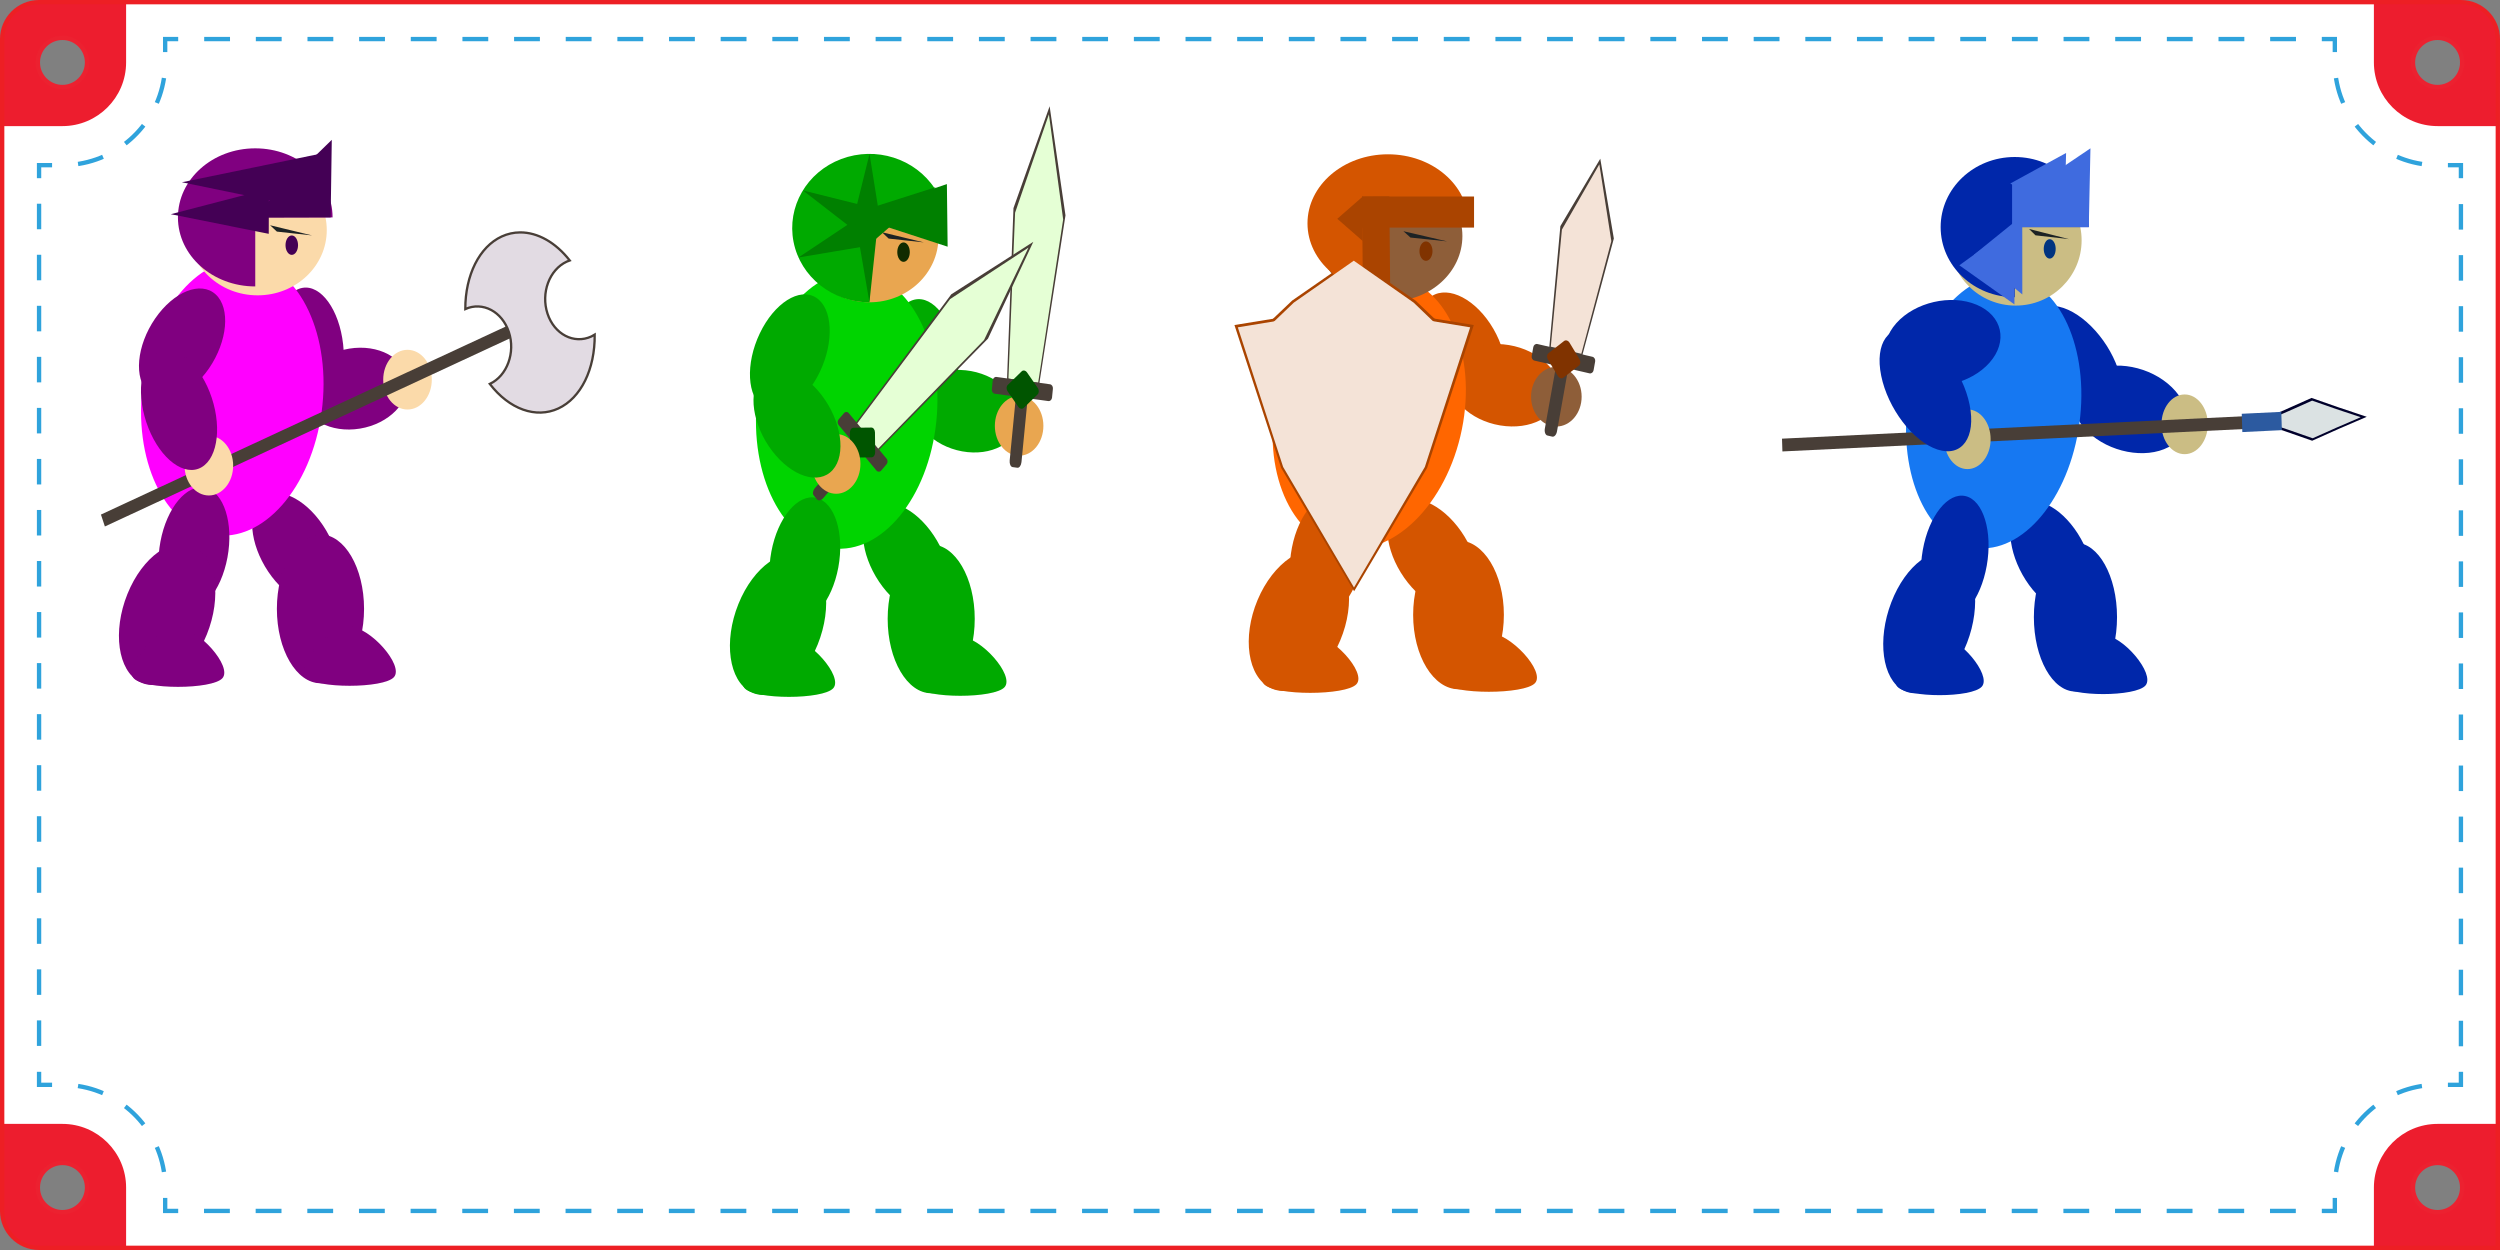
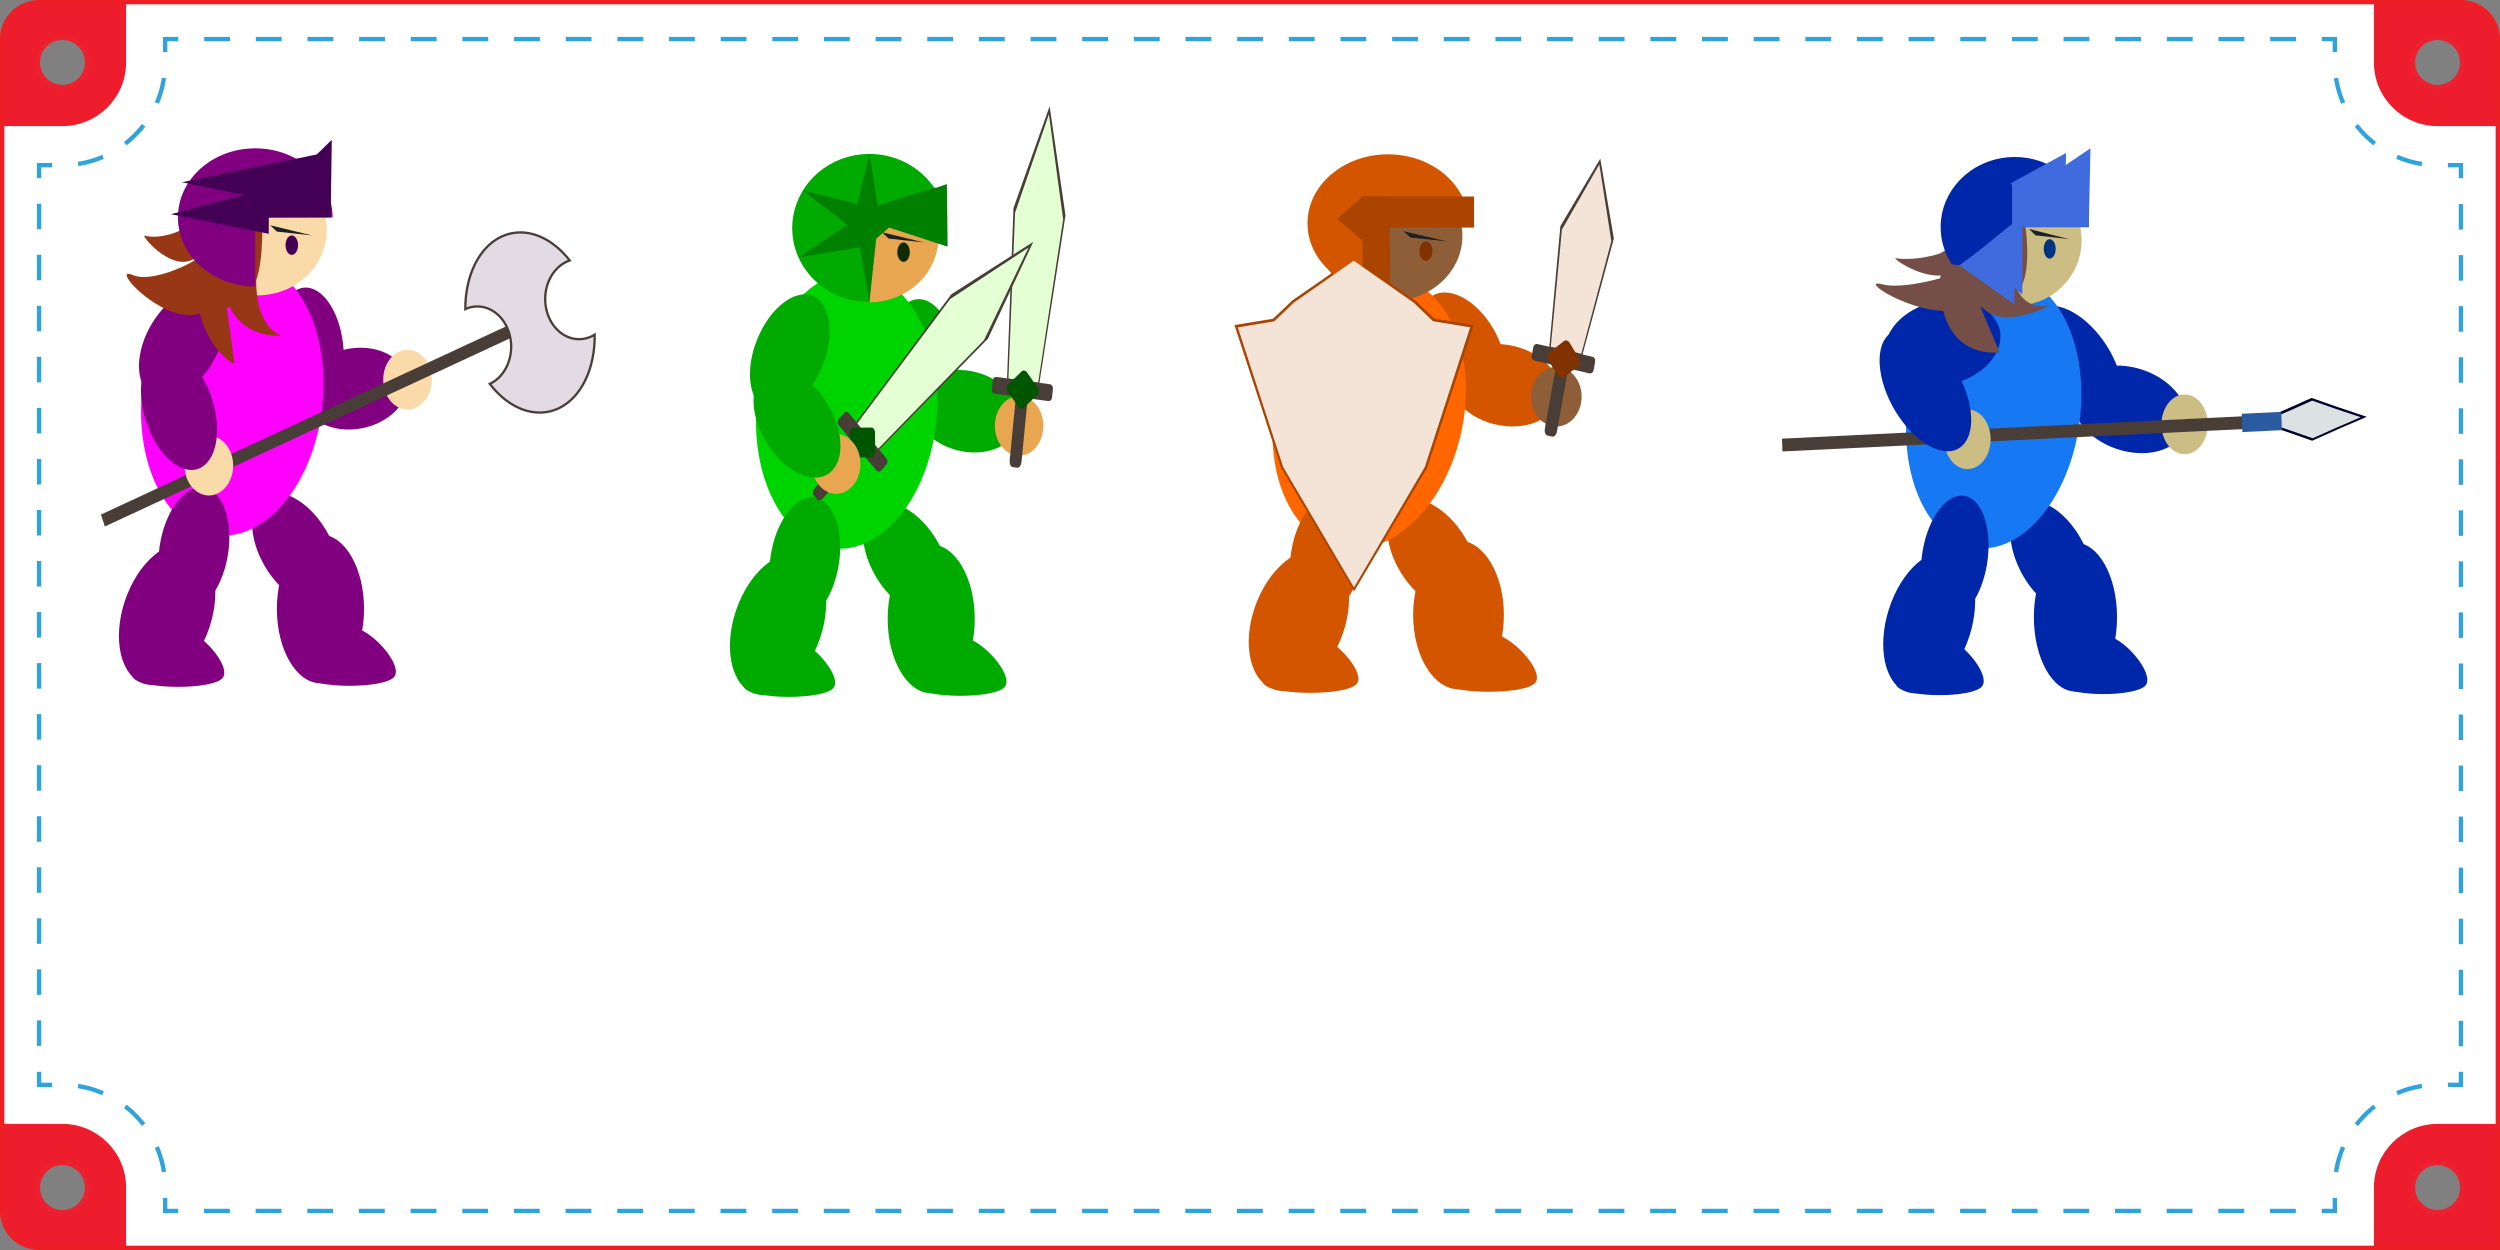
<svg xmlns="http://www.w3.org/2000/svg" width="8in" height="4in" viewBox="0 0 720 360" version="1.1" id="svg1033">
  <defs id="defs1027" />
  <g id="layer1">
    <g id="Layer_3" transform="scale(1.25)" style="clip-rule:evenodd;fill-rule:evenodd">
      <path d="M 546.946,288 H 576 v -29.055 h -4.5 -9.885 c -8.088,0 -14.668,6.58 -14.668,14.67 V 288 Z" style="fill:#ed1d2e;fill-rule:nonzero" id="path607" />
      <path d="M 0,258.945 V 288 h 29.055 v -4.501 -9.886 c 0,-8.088 -6.58,-14.668 -14.67,-14.668 H 5.5 Z" style="fill:#ed1d2e;fill-rule:nonzero" id="path609" />
      <path d="M 29.055,0 H 0 v 29.055 h 14.387 c 8.088,0 14.668,-6.58 14.668,-14.67 V 5.5 Z" style="fill:#ed1d2e;fill-rule:nonzero" id="path611" />
      <path d="M 576,29.054 V 0 h -29.055 v 14.386 c 0,8.088 6.58,14.668 14.67,14.668 z" style="fill:#ed1d2e;fill-rule:nonzero" id="path613" />
      <path d="m 566.999,1 c 4.411,0 8,3.589 8,8 L 574.997,29.055 575,258.945 V 287 H 546.946 29.054 9 c -4.411,0 -8,-3.589 -8,-8 V 258.945 29.055 9 C 1,4.589 4.589,1 9,1 h 557.999 m 0,-1 H 546.943 29.054 9 C 4.029,0 0,4.029 0,9 v 270 c 0,4.971 4.029,9 9,9 H 576 V 258.945 L 575.997,29.054 575.999,9 c 0,-4.971 -4.029,-9 -9,-9 z" style="fill:#ed1f24;fill-rule:nonzero" id="path615" />
      <g id="g649">
        <path d="m 563.997,249.945 h 3 v -3" style="fill:none;stroke:#2fa3dc;stroke-width:1px" id="path617" />
        <path d="M 566.997,241.062 V 43.995" style="fill:none;stroke:#2fa3dc;stroke-width:1px;stroke-dasharray:5.88, 5.88" id="path619" />
        <path d="m 566.997,41.054 v -3 h -3" style="fill:none;stroke:#2fa3dc;stroke-width:1px" id="path621" />
        <path d="M 558.019,37.781 C 546.864,36.073 538.248,26.551 537.954,14.996" style="fill:none;stroke:#2fa3dc;stroke-width:1px;stroke-dasharray:5.99, 5.99" id="path623" />
        <path d="M 537.945,12 V 9 h -3" style="fill:none;stroke:#2fa3dc;stroke-width:1px" id="path625" />
        <path d="M 528.994,9 H 44.03" style="fill:none;stroke:#2fa3dc;stroke-width:1px;stroke-dasharray:5.95, 5.95" id="path627" />
        <path d="m 41.055,9 h -3 v 3" style="fill:none;stroke:#2fa3dc;stroke-width:1px" id="path629" />
        <path d="M 37.782,17.979 C 36.075,29.135 26.552,37.753 14.996,38.046" style="fill:none;stroke:#2fa3dc;stroke-width:1px;stroke-dasharray:5.99, 5.99" id="path631" />
        <path d="M 12,38.055 H 9 v 3" style="fill:none;stroke:#2fa3dc;stroke-width:1px" id="path633" />
        <path d="M 9,46.938 V 244.004" style="fill:none;stroke:#2fa3dc;stroke-width:1px;stroke-dasharray:5.88, 5.88" id="path635" />
        <path d="m 9,246.945 v 3 h 3" style="fill:none;stroke:#2fa3dc;stroke-width:1px" id="path637" />
        <path d="m 17.979,250.218 c 11.156,1.707 19.774,11.23 20.067,22.786" style="fill:none;stroke:#2fa3dc;stroke-width:1px;stroke-dasharray:5.99, 5.99" id="path639" />
        <path d="m 38.055,276 v 3 h 3" style="fill:none;stroke:#2fa3dc;stroke-width:1px" id="path641" />
        <path d="M 47.005,279 H 531.971" style="fill:none;stroke:#2fa3dc;stroke-width:1px;stroke-dasharray:5.95, 5.95" id="path643" />
        <path d="m 534.946,279 h 3 v -3" style="fill:none;stroke:#2fa3dc;stroke-width:1px" id="path645" />
        <path d="m 538.219,270.021 c 1.706,-11.156 11.228,-19.773 22.782,-20.068" style="fill:none;stroke:#2fa3dc;stroke-width:1px;stroke-dasharray:5.99, 5.99" id="path647" />
      </g>
    </g>
    <g id="Layer_4" transform="scale(1.25)" style="clip-rule:evenodd;fill-rule:evenodd">
      <g id="g658">
        <path d="m 0,279 v 9 h 9 c -4.971,0 -9,-4.029 -9,-9 z" style="fill:#808080;fill-rule:nonzero" id="path652" />
        <path d="M 9,0 H 0 V 9 C 0,4.029 4.029,0 9,0 Z" style="fill:#808080;fill-rule:nonzero" id="path654" />
        <path d="m 566.999,0 c 4.971,0 9,4.029 9,9 L 575.997,29.055 576,258.945 V 0 Z" style="fill:#808080;fill-rule:nonzero" id="path656" />
      </g>
      <path d="m 14.387,279.283 c -3.126,0 -5.67,-2.541 -5.67,-5.668 0,-3.127 2.543,-5.67 5.67,-5.67 3.125,0 5.668,2.543 5.668,5.67 0,3.127 -2.543,5.668 -5.668,5.668 z" style="fill:#808080;fill-rule:nonzero;stroke:#ec2130;stroke-width:1px;stroke-miterlimit:10" id="path660" />
      <path d="m 14.387,20.056 c -3.126,0 -5.67,-2.543 -5.67,-5.669 0,-3.126 2.544,-5.669 5.67,-5.669 3.125,0 5.668,2.543 5.668,5.669 0,3.126 -2.543,5.669 -5.668,5.669 z" style="fill:#808080;fill-rule:nonzero;stroke:#ec2130;stroke-width:1px;stroke-miterlimit:10" id="path662" />
      <path d="m 561.616,279.283 c -3.127,0 -5.67,-2.541 -5.67,-5.668 0,-3.127 2.543,-5.67 5.67,-5.67 3.126,0 5.667,2.543 5.667,5.67 0,3.127 -2.541,5.668 -5.667,5.668 z" style="fill:#808080;fill-rule:nonzero;stroke:#ec2130;stroke-width:1px;stroke-miterlimit:10" id="path664" />
      <path d="m 561.616,20.056 c -3.127,0 -5.67,-2.543 -5.67,-5.669 0,-3.126 2.543,-5.669 5.67,-5.669 3.126,0 5.667,2.543 5.667,5.669 0,3.126 -2.541,5.669 -5.667,5.669 z" style="fill:#808080;fill-rule:nonzero;stroke:#ec2130;stroke-width:1px;stroke-miterlimit:10" id="path666" />
    </g>
    <text xml:space="preserve" style="font-style:normal;font-weight:normal;font-size:10.583px;line-height:1.25;font-family:sans-serif;fill:#000000;fill-opacity:1;stroke:none;stroke-width:0.265" x="24.112" y="29.995" id="text529">
      <tspan id="tspan527" x="24.112" y="29.995" style="stroke-width:0.265" />
    </text>
    <path style="fill:#003380;fill-rule:evenodd;stroke:none;stroke-width:0.127;stroke-opacity:1" id="path1419" />
    <rect style="fill:#d45500;fill-opacity:1;stroke-width:1.338" id="rect575-9-0-5-5" width="21.622" height="34.836" x="-309.021" y="342.713" transform="matrix(-0.7434698,0.6687696,0.5537371,0.8326915,0,0)" rx="64.709" />
    <rect style="fill:#00aa00;fill-opacity:1;stroke-width:1.305" id="rect575-9-4-9-1" width="19.802" height="36.231" x="-259.249" y="142.925" transform="matrix(-0.97519,0.2213695,0.1416646,0.9899147,0,0)" rx="59.26" />
    <path style="fill:#483e37;fill-opacity:1;fill-rule:evenodd;stroke-width:0.127" id="path577-9" d="m 59.464,11.442 3.342,2.428 -1.276,3.929 -4.131,0 -1.276,-3.929 z" transform="matrix(-2.241536,-0.311406,-1.203291,12.51359,449.3511,-94.06663)" />
    <rect style="fill:#800080;fill-opacity:1;stroke-width:1.306" id="rect575-9-4-9-4" width="19.777" height="36.289" x="-87.41" y="97.397" transform="matrix(-0.9838272,0.1791204,0.1110015,0.9938202,0,0)" rx="59.187" />
    <rect style="fill:#0027aa;fill-opacity:1;stroke-width:1.282" id="rect575" width="20.1" height="34.403" x="-426.696" y="501.533" transform="matrix(-0.7476026,0.6641463,0.5386236,0.8425465,0,0)" rx="60.152" />
    <rect style="fill:#0027aa;fill-opacity:1;stroke-width:1.478" id="rect575-9-54-5" width="34.601" height="26.559" x="-48.589" y="607.402" transform="matrix(0.2636349,0.9646225,0.975992,0.2178062,0,0)" rx="103.551" />
    <rect style="fill:#0027aa;fill-opacity:1;stroke-width:1.425" id="rect575-9-54-5-2" width="31.173" height="27.403" x="394.5" y="347.416" transform="matrix(0.7164306,0.6976584,0.8849069,-0.4657679,0,0)" rx="93.291" />
    <ellipse style="fill:#cbbd84;fill-opacity:1;fill-rule:evenodd;stroke:none;stroke-width:0.419;stroke-opacity:1" id="path547-1" cx="-629.176" cy="122.202" rx="6.675" ry="8.598" transform="scale(-1,1)" />
    <ellipse style="fill:#1678f2;fill-opacity:1;stroke-width:0.901" id="path573" cx="-586.528" cy="-5.149" rx="24.948" ry="39.475" transform="matrix(-0.9775022,-0.2109254,-0.165376,0.9862306,0,0)" />
    <ellipse style="fill:#0027aa;fill-opacity:1;stroke-width:1.059" id="path1400" cx="-597.73" cy="177.735" rx="11.974" ry="21.424" transform="scale(-1,1)" />
    <path style="fill:#0027aa;fill-opacity:1;stroke-width:0.265" id="path1404" d="m 15.142,47.356 c 1.96,0 5.24,5.681 4.26,7.378 -0.98,1.697 -7.54,1.697 -8.52,0 -0.98,-1.697 2.3,-7.378 4.26,-7.378 z" transform="matrix(-2.862921,0,0,1.964586,649.0763,89.8661)" />
    <rect style="fill:#0027aa;fill-opacity:1;stroke-width:1.275" id="rect575-9" width="18.969" height="36.081" x="-593.146" y="3.187" transform="matrix(-0.9709112,-0.23944,-0.174736,0.9846153,0,0)" rx="56.767" />
    <ellipse style="fill:#0027aa;fill-opacity:1;stroke-width:1.063" id="path1400-5" cx="-587.418" cy="-104.671" rx="12.365" ry="20.906" transform="matrix(-0.8818605,-0.4715104,-0.3590967,0.9333004,0,0)" />
    <path style="fill:#0027aa;fill-opacity:1;stroke-width:0.265" id="path1404-5" d="m 15.142,47.356 c 1.96,0 5.24,5.681 4.26,7.378 -0.98,1.697 -7.54,1.697 -8.52,0 -0.98,-1.697 2.3,-7.378 4.26,-7.378 z" transform="matrix(-2.862921,0,0,1.964586,601.9545,90.17485)" />
    <rect style="fill:#d45500;fill-opacity:1;stroke-width:1.332" id="rect575-95" width="21.144" height="35.343" x="-258.268" y="367.698" transform="matrix(-0.7755176,0.6313259,0.5721547,0.8201457,0,0)" rx="63.279" />
    <rect style="fill:#d45500;fill-opacity:1;stroke-width:1.332" id="rect575-9-0-7-4" width="23.28" height="32.062" x="-49.916" y="-459.565" transform="matrix(0.1092455,-0.9940148,-0.986398,-0.1643744,0,0)" rx="69.669" />
    <ellipse style="fill:#ff6600;stroke-width:0.945" id="path573-9" cx="-411.21" cy="14.942" rx="27.146" ry="39.852" transform="matrix(-0.9673669,-0.2533797,-0.2315284,0.9728282,0,0)" />
    <ellipse style="fill:#d45500;fill-opacity:1;stroke-width:1.106" id="path1400-51" cx="-420.05" cy="177.074" rx="13.066" ry="21.424" transform="scale(-1,1)" />
    <path style="fill:#d45500;fill-opacity:1;stroke-width:0.265" id="path1404-0" d="m 15.142,47.356 c 1.96,0 5.24,5.681 4.26,7.378 -0.98,1.697 -7.54,1.697 -8.52,0 -0.98,-1.697 2.3,-7.378 4.26,-7.378 z" transform="matrix(-3.124211,0,0,1.964586,476.0819,89.2046)" />
    <rect style="fill:#d45500;fill-opacity:1;stroke-width:1.331" id="rect575-9-0" width="20.605" height="36.186" x="-416.067" y="53.766" transform="matrix(-0.9754029,-0.2204298,-0.1901304,0.9817588,0,0)" rx="61.663" />
    <ellipse style="fill:#d45500;fill-opacity:1;stroke-width:1.107" id="path1400-5-9" cx="-414.763" cy="-4.194" rx="13.251" ry="21.161" transform="matrix(-0.8980046,-0.4399861,-0.3871352,0.922023,0,0)" />
    <path style="fill:#d45500;fill-opacity:1;stroke-width:0.265" id="path1404-5-1" d="m 15.142,47.356 c 1.96,0 5.24,5.681 4.26,7.378 -0.98,1.697 -7.54,1.697 -8.52,0 -0.98,-1.697 2.3,-7.378 4.26,-7.378 z" transform="matrix(-3.124211,0,0,1.964586,424.6595,89.51335)" />
    <rect style="fill:#00aa00;fill-opacity:1;stroke-width:1.308" id="rect575-5" width="20.634" height="34.881" x="-138.587" y="275.966" transform="matrix(-0.7625358,0.646946,0.5562637,0.8310058,0,0)" rx="61.751" />
    <path style="fill:#e5ffd5;fill-opacity:1;fill-rule:evenodd;stroke-width:0.127" id="path577-4-6" d="m 59.464,11.442 3.342,2.428 -1.276,3.929 -4.131,0 -1.276,-3.929 z" transform="matrix(-2.071641,-0.2878032,-1.160194,12.06539,438.5479,-88.00762)" />
    <rect style="fill:#00aa00;fill-opacity:1;stroke-width:1.305" id="rect575-9-4-9-0-3" width="23.263" height="30.813" x="55.171" y="275.077" transform="matrix(-0.1107151,0.9938522,0.9838236,0.17914,0,0)" rx="69.619" />
    <ellipse style="fill:#00d400;stroke-width:0.925" id="path573-2" cx="-254.797" cy="87.338" rx="26.003" ry="39.909" transform="matrix(-0.9924065,-0.1230013,-0.103178,0.9946629,0,0)" />
    <ellipse style="fill:#00aa00;fill-opacity:1;stroke-width:1.083" id="path1400-3" cx="-268.187" cy="178.23" rx="12.537" ry="21.424" transform="scale(-1,1)" />
    <path style="fill:#00aa00;fill-opacity:1;stroke-width:0.265" id="path1404-8" d="m 15.142,47.356 c 1.96,0 5.24,5.681 4.26,7.378 -0.98,1.697 -7.54,1.697 -8.52,0 -0.98,-1.697 2.3,-7.378 4.26,-7.378 z" transform="matrix(-2.997744,0,0,1.964586,321.9502,90.36026)" />
    <rect style="fill:#00aa00;fill-opacity:1;stroke-width:1.304" id="rect575-9-4" width="19.812" height="36.134" x="-267.53" y="85.767" transform="matrix(-0.9733676,-0.2292498,-0.1826961,0.9831694,0,0)" rx="59.291" />
    <ellipse style="fill:#00aa00;fill-opacity:1;stroke-width:1.086" id="path1400-5-4" cx="-276.124" cy="58.439" rx="12.82" ry="21.035" transform="matrix(-0.8906083,-0.4547712,-0.3736919,0.9275529,0,0)" />
    <path style="fill:#00aa00;fill-opacity:1;stroke-width:0.265" id="path1404-5-3" d="m 15.142,47.356 c 1.96,0 5.24,5.681 4.26,7.378 -0.98,1.697 -7.54,1.697 -8.52,0 -0.98,-1.697 2.3,-7.378 4.26,-7.378 z" transform="matrix(-2.997744,0,0,1.964586,272.6093,90.669)" />
    <rect style="fill:#800080;fill-opacity:1;stroke-width:1.308" id="rect575-4" width="20.649" height="34.894" x="7.018" y="159.208" transform="matrix(-0.7629423,0.6464666,0.5567533,0.8306779,0,0)" rx="61.797" />
    <rect style="fill:#800080;fill-opacity:1;stroke-width:1.304" id="rect575-9-4-9-0-4" width="23.237" height="30.825" x="115.436" y="70.823" transform="matrix(0.1339682,0.9909856,0.9867605,-0.1621841,0,0)" rx="69.541" />
    <ellipse style="fill:#ff00ff;stroke-width:0.926" id="path573-1" cx="-81.742" cy="102.387" rx="26.057" ry="39.879" transform="matrix(-0.9871352,-0.1598876,-0.1346814,0.990889,0,0)" />
    <ellipse style="fill:#800080;fill-opacity:1;stroke-width:1.084" id="path1400-6" cx="-92.295" cy="175.347" rx="12.553" ry="21.424" transform="scale(-1,1)" />
    <path style="fill:#800080;fill-opacity:1;stroke-width:0.265" id="path1404-50" d="m 15.142,47.356 c 1.96,0 5.24,5.681 4.26,7.378 -0.98,1.697 -7.54,1.697 -8.52,0 -0.98,-1.697 2.3,-7.378 4.26,-7.378 z" transform="matrix(-3.001566,0,0,1.964586,146.1277,87.47732)" />
    <path id="path778-0" style="fill:#e2dbe3;fill-opacity:1;fill-rule:evenodd;stroke:#483e37;stroke-width:0.669;stroke-opacity:1" d="m 149.786,66.933 a 26.24,18.221 78.043 0 1 14.293,8.073 9.764,11.567 10e-6 0 0 -0.855,0.342 9.764,11.567 10e-6 0 0 -5.543,14.981 9.764,11.567 10e-6 0 0 12.646,6.568 9.764,11.567 10e-6 0 0 0.945,-0.509 26.24,18.221 78.043 0 1 -10.471,21.252 26.24,18.221 78.043 0 1 -19.738,-7.066 9.764,11.567 10e-6 0 0 5.49,-14.954 9.764,11.567 10e-6 0 0 -12.55,-6.612 26.24,18.221 78.043 0 1 10.475,-20.891 26.24,18.221 78.043 0 1 5.307,-1.184 z" />
    <rect style="fill:#800080;fill-opacity:1;stroke-width:1.305" id="rect575-9-5" width="19.836" height="36.136" x="-93.874" y="123.359" transform="matrix(-0.9734327,-0.2289731,-0.1829213,0.9831276,0,0)" rx="59.362" />
    <ellipse style="fill:#800080;fill-opacity:1;stroke-width:1.086" id="path1400-5-0" cx="-111.247" cy="136.249" rx="12.833" ry="21.039" transform="matrix(-0.8908428,-0.4543116,-0.3741018,0.9273876,0,0)" />
    <path style="fill:#800080;fill-opacity:1;stroke-width:0.265" id="path1404-5-35" d="m 15.142,47.356 c 1.96,0 5.24,5.681 4.26,7.378 -0.98,1.697 -7.54,1.697 -8.52,0 -0.98,-1.697 2.3,-7.378 4.26,-7.378 z" transform="matrix(-3.001566,0,0,1.964586,96.72396,87.78606)" />
    <rect style="fill:#0027aa;fill-opacity:1;stroke-width:1.427" id="rect575-9-54" width="29.167" height="29.393" x="496.587" y="119.061" transform="matrix(0.9211778,0.3891418,0.6629273,-0.7486838,0,0)" rx="87.287" />
    <rect style="fill:#483e37;fill-rule:evenodd;stroke-width:0.9" id="rect1387" width="148.892" height="3.684" x="-657.953" y="151.106" transform="matrix(-0.9988224,0.04851576,0.03147152,0.9995046,0,0)" />
    <ellipse style="fill:#cbbd84;fill-opacity:1;fill-rule:evenodd;stroke:none;stroke-width:0.419;stroke-opacity:1" id="path547" cx="-566.628" cy="126.501" rx="6.675" ry="8.598" transform="scale(-1,1)" />
    <rect style="fill:#0027aa;fill-opacity:1;stroke-width:1.49" id="rect575-9-54-7" width="34.875" height="26.798" x="58.38" y="-612.81" transform="matrix(-0.1989848,-0.9800026,-0.9502675,-0.3114348,0,0)" rx="104.37" />
    <path style="fill:#00002b;fill-rule:evenodd;stroke:none;stroke-width:0.127;stroke-opacity:1" id="path1389" d="m 18.732,63.122 0.031,3.085 -3.085,-0.031 -3.085,0.031 0.031,-3.085 -0.031,-3.085 3.085,0.031 3.085,-0.031 z" transform="matrix(-2.577287,-0.881152,-2.548145,1.116953,867.0655,64.07601)" />
    <path style="fill:#dbe2e3;fill-rule:evenodd;stroke:none;stroke-width:0.127;stroke-opacity:1" id="path1389-4" d="m 18.732,63.122 0.031,3.085 -3.085,-0.031 -3.085,0.031 0.031,-3.085 -0.031,-3.085 3.085,0.031 3.085,-0.031 z" transform="matrix(-2.267741,-0.7747979,-2.242099,0.9821384,843.0505,70.95255)" />
    <rect style="fill:#2c5aa0;fill-rule:evenodd;stroke-width:1.476" id="rect1391" width="11.401" height="5.274" x="-653.048" y="150.371" transform="matrix(-0.9988224,0.04851576,0.03147152,0.9995046,0,0)" />
    <ellipse style="fill:#cbbd84;fill-opacity:1;fill-rule:evenodd;stroke:none;stroke-width:1.045;stroke-opacity:1" id="path547-2" cx="-580.515" cy="69.214" rx="18.992" ry="18.797" transform="scale(-1,1)" />
+     <path style="fill:#744e47;fill-opacity:1;stroke:none;stroke-width:0.487px;stroke-linecap:butt;stroke-linejoin:miter;stroke-opacity:1" d="m 562.226,64.872 c 0,0 1.432,6.698 -4.295,8.372 -5.727,1.674 -10.499,1.395 -11.931,1.116 -1.432,-0.279 7.636,6.419 14.794,4.744 7.159,-1.674 -10.977,4.744 -18.612,2.791 -7.636,-1.954 8.59,8.931 20.521,7.535 11.931,-1.395 16.703,-1.674 19.567,-7.256 2.863,-5.582 0.954,-17.582 0.954,-17.582 z" id="path1135-3" />
    <path style="fill:#0027aa;fill-opacity:1;fill-rule:evenodd;stroke:none;stroke-width:0.568;stroke-opacity:1" id="path1417" d="m -601.57,65.407 a 21.332,20.19 0 0 1 21.332,-20.19 21.332,20.19 0 0 1 21.332,20.19 21.332,20.19 0 0 1 -21.332,20.19 V 65.407 Z" transform="scale(-1,1)" />
+     <path style="fill:#744e47;fill-opacity:1;stroke:none;stroke-width:0.836px;stroke-linecap:butt;stroke-linejoin:miter;stroke-opacity:1" d="m 579.493,75.582 c 0.324,15.545 10.959,12.359 10.959,12.359 0,0 -16.62,9.039 -21.298,-2.251 -4.678,-11.29 6.74,15.763 6.74,15.763 0,0 -13.231,2.12 -16.42,-12.789 -3.188,-14.909 3.78,-12.348 3.78,-12.348 z" id="path1137-0" />
    <path style="fill:#3f6bdf;fill-opacity:1;fill-rule:evenodd;stroke:none;stroke-width:0.127;stroke-opacity:1" id="path1421" d="m 32.868,19.006 -0.066,-2.518 -0.066,-2.518 2.214,1.202 2.214,1.202 -2.148,1.316 z" transform="matrix(-3.626784,0,0,4.504562,720.7754,-20.20756)" />
    <path style="fill:#3f6bdf;fill-opacity:1;fill-rule:evenodd;stroke:none;stroke-width:0.127;stroke-opacity:1" id="path1421-4" d="m 12.964,17.637 -0.066,-2.518 -0.066,-2.518 2.214,1.202 2.214,1.202 -2.148,1.316 z" transform="matrix(-3.626784,0,0,3.655317,641.5723,-2.006148)" />
    <path style="fill:#3f6bdf;fill-opacity:1;fill-rule:evenodd;stroke:none;stroke-width:0.127;stroke-opacity:1" id="path1421-2" d="m 46.959,20.146 -0.066,-2.518 -0.066,-2.518 2.214,1.202 2.214,1.202 -2.148,1.316 z" transform="matrix(-3.625111,0.1368126,0.1101527,4.502484,748.1677,-9.463028)" />
    <path style="fill:#3f6bdf;fill-opacity:1;fill-rule:evenodd;stroke:none;stroke-width:0.127;stroke-opacity:1" id="path1421-20" d="m 35.93,24.248 -0.066,-2.518 -0.066,-2.518 2.214,1.202 2.214,1.202 -2.148,1.316 z" transform="matrix(-3.187077,0.09513368,0.08713791,4.503262,694.8267,-27.8143)" />
    <path style="fill:#1c2224;fill-opacity:1;fill-rule:evenodd;stroke:none;stroke-width:0.127;stroke-opacity:1" id="path1450" d="m 52.221,14.607 -2.864,-0.026 -2.864,-0.026 1.455,-2.467 1.455,-2.467 1.409,2.493 z" transform="matrix(0.3454973,0.3237632,-2.13529,-0.4040072,599.3756,56.76899)" />
    <ellipse style="fill:#003380;fill-opacity:1;fill-rule:evenodd;stroke:none;stroke-width:0.451;stroke-opacity:1" id="path1452" cx="-590.316" cy="71.681" rx="1.722" ry="2.796" transform="scale(-1,1)" />
    <rect style="fill:#d45500;fill-opacity:1;stroke-width:1.331" id="rect575-9-0-5" width="20.605" height="36.186" x="-402.422" y="-1.41" transform="matrix(-0.9754029,-0.2204298,-0.1901304,0.9817588,0,0)" rx="61.663" />
    <rect style="fill:#d45500;fill-opacity:1;stroke-width:1.334" id="rect575-9-0-7" width="21.684" height="34.565" x="-385.316" y="-203.12" transform="matrix(-0.7283527,-0.6852025,-0.6039482,0.7970236,0,0)" rx="64.893" />
    <path style="fill:#aa4400;fill-rule:evenodd;stroke-width:0.127" id="path415" d="M 91.174,90.437 82.546,79.086 77.03,65.938 91.174,64.142 105.319,65.938 99.802,79.086 Z" transform="matrix(-2.43691,0,0,3.129431,612.1722,-112.738)" />
    <ellipse style="fill:#8e5e39;fill-opacity:1;fill-rule:evenodd;stroke:none;stroke-width:1.092;stroke-opacity:1" id="path547-2-3" cx="-400.446" cy="67.977" rx="20.726" ry="18.797" transform="scale(-1,1)" />
    <path style="fill:#aa4400;fill-rule:evenodd;stroke-width:0.127" id="path415-8" d="m 76.457,58.913 -7.907,-11.767 -6.238,-12.731 14.144,-0.964 14.144,0.964 -6.238,12.731 z" transform="matrix(-1.125043,0.908603,1.946525,0.5251501,393.0331,-0.4663266)" />
    <path style="fill:#d45500;fill-opacity:1;fill-rule:evenodd;stroke-width:0.575" id="path515" d="m -422.911,64.324 a 23.178,19.886 0 0 1 23.178,-19.886 23.178,19.886 0 0 1 23.178,19.886 23.178,19.886 0 0 1 -23.178,19.886 V 64.324 Z" transform="scale(-1,1)" />
    <rect style="fill:#aa4400;fill-opacity:1;fill-rule:evenodd;stroke-width:0.592" id="rect517-0" width="30.22" height="7.862" x="59.806" y="391.722" transform="matrix(0.00926817,0.9999571,0.9999669,-0.00813204,0,0)" />
    <path style="fill:#f4e3d7;fill-rule:evenodd;stroke-width:0.127" id="path415-8-8" d="m 76.457,58.913 -7.907,-11.767 -6.238,-12.731 14.144,-0.964 14.144,0.964 -6.238,12.731 z" transform="matrix(-1.091985,0.8879126,1.889329,0.5131915,392.9116,2.093928)" />
    <path style="fill:#f4e3d7;fill-rule:evenodd;stroke-width:0.127" id="path415-5" d="M 91.174,90.437 82.546,79.086 77.03,65.938 91.174,64.142 105.319,65.938 99.802,79.086 Z" transform="matrix(-2.365304,0,0,3.058169,605.6029,-107.3786)" />
    <rect style="fill:#aa4400;fill-opacity:1;fill-rule:evenodd;stroke-width:0.652" id="rect517" width="32.262" height="8.948" x="-424.526" y="56.594" transform="scale(-1,1)" />
    <ellipse style="fill:#8e5e39;fill-opacity:1;fill-rule:evenodd;stroke:none;stroke-width:0.438;stroke-opacity:1" id="path547-14" cx="-448.228" cy="114.243" rx="7.284" ry="8.598" transform="scale(-1,1)" />
    <path style="fill:#1c2224;fill-opacity:1;fill-rule:evenodd;stroke:none;stroke-width:0.127;stroke-opacity:1" id="path1450-4" d="m 52.221,14.607 -2.864,-0.026 -2.864,-0.026 1.455,-2.467 1.455,-2.467 1.409,2.493 z" transform="matrix(0.3770297,0.3237632,-2.330171,-0.4040072,420.5674,57.41243)" />
    <ellipse style="fill:#803300;fill-opacity:1;fill-rule:evenodd;stroke:none;stroke-width:0.471;stroke-opacity:1" id="path1452-0" cx="-410.681" cy="72.325" rx="1.879" ry="2.796" transform="scale(-1,1)" />
    <path style="fill:#aa4400;fill-opacity:1;fill-rule:evenodd;stroke-width:0.127" id="path569" d="m 63.068,11.983 -3.176,1.834 -3.176,1.834 0,-3.667 0,-3.667 3.176,1.834 z" transform="matrix(-1.150846,0,0,1.742594,457.7194,42.12758)" />
    <rect style="fill:#483e37;fill-opacity:1;fill-rule:evenodd;stroke-width:1.118" id="rect571" width="18.292" height="4.848" x="-471.165" y="-3.462" rx="1.011" ry="1.139" transform="matrix(-0.9741735,-0.2258007,-0.176135,0.984366,0,0)" />
    <path style="fill:#483e37;fill-opacity:1;fill-rule:evenodd;stroke-width:0.127" id="path577" d="m 59.464,11.442 3.342,2.428 -1.276,3.929 -4.131,0 -1.276,-3.929 z" transform="matrix(-2.304739,-0.5342085,-1.562772,8.733865,615.8115,-22.4624)" />
    <path style="fill:#f4e3d7;fill-opacity:1;fill-rule:evenodd;stroke-width:0.127" id="path577-4" d="m 59.464,11.442 3.342,2.428 -1.276,3.929 -4.131,0 -1.276,-3.929 z" transform="matrix(-2.130053,-0.4937186,-1.506799,8.421048,604.5095,-19.65925)" />
    <rect style="fill:#483e37;fill-opacity:1;fill-rule:evenodd;stroke-width:1.253" id="rect594" width="3.587" height="21.816" x="-463.881" y="-0.23" rx="1.069" ry="1.779" transform="matrix(-0.9741735,-0.2258007,-0.176135,0.984366,0,0)" />
    <rect style="fill:#803300;fill-opacity:1;fill-rule:evenodd;stroke-width:1.286" id="rect573" width="7.889" height="8.262" x="-338.455" y="357.411" rx="1.112" ry="1.37" transform="matrix(-0.7877957,0.6159366,0.5167369,0.8561443,0,0)" />
    <rect style="fill:#3f6bdf;fill-opacity:1;fill-rule:evenodd;stroke-width:1.501" id="rect596" width="22.088" height="12.581" x="-601.57" y="52.826" transform="scale(-1,1)" />
    <ellipse style="fill:#e9a650;fill-opacity:1;fill-rule:evenodd;stroke:none;stroke-width:1.07;stroke-opacity:1" id="path547-2-3-7" cx="-250.397" cy="68.267" rx="19.887" ry="18.797" transform="scale(-1,1)" />
    <path style="fill:#1c2224;fill-opacity:1;fill-rule:evenodd;stroke:none;stroke-width:0.127;stroke-opacity:1" id="path1450-4-0" d="m 52.221,14.607 -2.864,-0.026 -2.864,-0.026 1.455,-2.467 1.455,-2.467 1.409,2.493 z" transform="matrix(0.3617677,0.3237632,-2.235847,-0.4040072,269.7035,57.70285)" />
    <ellipse style="fill:#112b00;fill-opacity:1;fill-rule:evenodd;stroke:none;stroke-width:0.462;stroke-opacity:1" id="path1452-0-2" cx="-260.218" cy="72.615" rx="1.803" ry="2.796" transform="scale(-1,1)" />
    <path style="fill:#00aa00;fill-opacity:1;fill-rule:evenodd;stroke-width:0.584" id="path515-6" d="m -269.238,54.339 a 22.24,21.371 0 0 1 26.954,-8.545 22.24,21.371 0 0 1 13.741,23.865 22.24,21.371 0 0 1 -21.853,17.404 v -21.371 z" transform="scale(-1,1)" />
    <rect style="fill:#483e37;fill-opacity:1;fill-rule:evenodd;stroke-width:1.102" id="rect571-2-2" width="19.166" height="4.499" x="-285.053" y="-113.585" rx="1.059" ry="1.057" transform="matrix(-0.639147,-0.7690846,-0.649952,0.7599753,0,0)" />
    <path style="fill:#008000;fill-opacity:1;fill-rule:evenodd;stroke-width:0.127" id="path453-8" d="m 100.998,14.686 -4.51,-0.009 -4.51,-0.009 2.263,-3.901 2.263,-3.901 2.247,3.91 z" transform="matrix(-0.28859,1.073049,2.685549,1.334753,240.6497,-57.87466)" />
    <path style="fill:#008000;fill-opacity:1;fill-rule:evenodd;stroke-width:0.127" id="path453-86" d="m 100.998,14.686 -4.51,-0.009 -4.51,-0.009 2.263,-3.901 2.263,-3.901 2.247,3.91 z" transform="matrix(-0.8196696,-0.0718769,-0.09651155,2.333443,330.1896,35.23873)" />
    <path style="fill:#483e37;fill-opacity:1;fill-rule:evenodd;stroke-width:0.127" id="path577-9-7" d="m 59.464,11.442 3.342,2.428 -1.276,3.929 -4.131,0 -1.276,-3.929 z" transform="matrix(-1.581512,-1.909776,-7.552363,8.852958,478.0492,81.91345)" />
    <path style="fill:#008000;fill-opacity:1;fill-rule:evenodd;stroke-width:0.127" id="path453-6" d="m 100.998,14.686 -4.51,-0.009 -4.51,-0.009 2.263,-3.901 2.263,-3.901 2.247,3.91 z" transform="matrix(0.1987424,1.019089,2.551868,-1.034207,193.2522,-17.08672)" />
    <path style="fill:#e5ffd5;fill-opacity:1;fill-rule:evenodd;stroke-width:0.127" id="path577-4-6-3" d="m 59.464,11.442 3.342,2.428 -1.276,3.929 -4.131,0 -1.276,-3.929 z" transform="matrix(-1.461642,-1.765026,-7.281863,8.535874,466.4306,78.59816)" />
    <path style="fill:#008000;fill-opacity:1;fill-rule:evenodd;stroke-width:0.127" id="path453-1" d="m 100.998,14.686 -4.51,-0.009 -4.51,-0.009 2.263,-3.901 2.263,-3.901 2.247,3.91 z" transform="matrix(0.8235952,0.02363271,-0.1115475,-3.410362,171.6822,108.196)" />
    <path style="fill:#008000;fill-opacity:1;fill-rule:evenodd;stroke-width:0.127" id="path453-5" d="m 100.998,14.686 -4.51,-0.009 -4.51,-0.009 2.263,-3.901 2.263,-3.901 2.247,3.91 z" transform="matrix(-0.288576,-0.9835699,-2.442755,1.39825,314.1084,139.219)" />
    <rect style="fill:#483e37;fill-opacity:1;fill-rule:evenodd;stroke-width:1.235" id="rect594-7-6" width="3.758" height="20.244" x="-277.421" y="-110.586" rx="1.12" ry="1.651" transform="matrix(-0.639147,-0.7690846,-0.649952,0.7599753,0,0)" />
    <rect style="fill:#00aa00;fill-opacity:1;stroke-width:1.308" id="rect575-9-4-9" width="20.542" height="35.077" x="-261.207" y="-54.848" transform="matrix(-0.8424138,-0.5388311,-0.4310124,0.902346,0,0)" rx="61.477" />
    <rect style="fill:#005500;fill-opacity:1;fill-rule:evenodd;stroke-width:1.255" id="rect573-7-3" width="7.235" height="8.581" x="-250.909" y="126.177" rx="1.02" ry="1.423" transform="matrix(-0.9999261,0.01215537,0.00863956,0.9999627,0,0)" />
    <ellipse style="fill:#e9a650;fill-opacity:1;fill-rule:evenodd;stroke:none;stroke-width:0.429;stroke-opacity:1" id="path547-14-6" cx="-240.816" cy="133.608" rx="6.989" ry="8.598" transform="scale(-1,1)" />
    <rect style="fill:#00aa00;fill-opacity:1;stroke-width:1.315" id="rect575-9-4-9-0" width="21.46" height="33.931" x="-121.451" y="239.976" transform="matrix(-0.6667044,0.7453222,0.6060164,0.7954521,0,0)" rx="64.224" />
    <ellipse style="fill:#e9a650;fill-opacity:1;fill-rule:evenodd;stroke:none;stroke-width:0.429;stroke-opacity:1" id="path547-14-8" cx="-293.507" cy="122.65" rx="6.989" ry="8.598" transform="scale(-1,1)" />
    <rect style="fill:#483e37;fill-opacity:1;fill-rule:evenodd;stroke-width:1.095" id="rect571-2" width="17.496" height="4.861" x="-312.884" y="68.716" rx="0.967" ry="1.142" transform="matrix(-0.9907723,-0.1355366,-0.09677159,0.9953066,0,0)" />
    <rect style="fill:#483e37;fill-opacity:1;fill-rule:evenodd;stroke-width:1.227" id="rect594-7" width="3.431" height="21.874" x="-305.917" y="71.956" rx="1.022" ry="1.784" transform="matrix(-0.9907723,-0.1355366,-0.09677159,0.9953066,0,0)" />
    <rect style="fill:#005500;fill-opacity:1;fill-rule:evenodd;stroke-width:1.264" id="rect573-7" width="7.805" height="8.065" x="-184.582" y="285.95" rx="1.1" ry="1.337" transform="matrix(-0.7160025,0.6980978,0.5695741,0.82194,0,0)" />
    <path style="fill:#008000;fill-opacity:1;fill-rule:evenodd;stroke-width:0.127" id="path636" d="M 117.396,9.911 110.311,14.181 110.155,5.91 Z" transform="matrix(-3.796336,0.05575223,0.09714218,2.178808,690.3156,33.99957)" />
    <rect style="fill:#800080;fill-opacity:1;stroke-width:1.311" id="rect575-9-4-9-2" width="21.131" height="34.236" x="-110.795" y="20.426" transform="matrix(-0.7350759,-0.6779849,-0.5657305,0.8245902,0,0)" rx="63.239" />
    <ellipse style="fill:#fbdaaa;fill-opacity:1;fill-rule:evenodd;stroke:none;stroke-width:0.429;stroke-opacity:1" id="path547-14-6-5" cx="-117.363" cy="109.344" rx="6.998" ry="8.598" transform="scale(-1,1)" />
    <rect style="fill:#483e37;fill-rule:evenodd;stroke-width:0.829" id="rect1387-9" width="128.878" height="3.614" x="-109.85" y="147.635" transform="matrix(-0.9069372,0.4212658,0.3137947,0.9494909,0,0)" />
    <ellipse style="fill:#fbdaaa;fill-opacity:1;fill-rule:evenodd;stroke:none;stroke-width:0.429;stroke-opacity:1" id="path547-14-6-3" cx="-60.152" cy="134.1" rx="6.998" ry="8.598" transform="scale(-1,1)" />
    <rect style="fill:#800080;fill-opacity:1;stroke-width:1.312" id="rect575-9-4-9-0-7" width="20.448" height="35.429" x="-14.905" y="111.764" transform="matrix(-0.8634398,0.5044519,0.3670101,0.930217,0,0)" rx="61.194" />
    <ellipse style="fill:#fbdaaa;fill-opacity:1;fill-rule:evenodd;stroke:none;stroke-width:1.07;stroke-opacity:1" id="path547-2-3-1" cx="-74.198" cy="66.26" rx="19.912" ry="18.797" transform="scale(-1,1)" />
+     <path style="fill:#983716;fill-opacity:1;stroke:none;stroke-width:0.566px;stroke-linecap:butt;stroke-linejoin:miter;stroke-opacity:1" d="m 56.181,53.561 c 0,0 1.281,10.092 -3.844,12.615 -5.125,2.523 -9.397,2.102 -10.678,1.682 -1.281,-0.42 6.834,9.671 13.241,7.149 6.407,-2.523 -9.824,7.148 -16.658,4.205 -6.834,-2.943 7.688,13.456 18.366,11.353 10.678,-2.102 14.949,-2.523 17.512,-10.933 2.563,-8.41 0.854,-26.491 0.854,-26.491 z" id="path1135" />
+     <path style="fill:#983716;fill-opacity:1;stroke:none;stroke-width:0.853px;stroke-linecap:butt;stroke-linejoin:miter;stroke-opacity:1" d="m 74.05,75.615 c -1.918,18.962 6.996,21.008 6.996,21.008 0,0 -14.499,1.706 -16.643,-14.528 -2.144,-16.234 3.16,22.781 3.16,22.781 0,0 -10.832,-4.774 -11.284,-24.555 -0.452,-19.78 4.739,-12.823 4.739,-12.823 z" id="path1137" />
    <path style="fill:#800080;fill-opacity:1;fill-rule:evenodd;stroke-width:0.563" id="path515-9" d="M -95.781,62.608 A 22.268,19.886 0 0 1 -73.513,42.721 22.268,19.886 0 0 1 -51.244,62.608 22.268,19.886 0 0 1 -73.513,82.494 V 62.608 Z" transform="scale(-1,1)" />
    <path style="fill:#1c2224;fill-opacity:1;fill-rule:evenodd;stroke:none;stroke-width:0.127;stroke-opacity:1" id="path1450-4-4" d="m 52.221,14.607 -2.864,-0.026 -2.864,-0.026 1.455,-2.467 1.455,-2.467 1.409,2.493 z" transform="matrix(0.362229,0.3237632,-2.238698,-0.4040072,93.52932,55.69619)" />
    <ellipse style="fill:#440055;fill-opacity:1;fill-rule:evenodd;stroke:none;stroke-width:0.462;stroke-opacity:1" id="path1452-0-7" cx="-84.031" cy="70.609" rx="1.805" ry="2.796" transform="scale(-1,1)" />
    <path style="fill:#440055;fill-opacity:1;fill-rule:evenodd;stroke-width:0.127" id="path721" d="m 143.254,11.803 -7.838,4.526 V 7.277 Z" transform="matrix(-5.359979,0,0,1.913588,820.223,29.90252)" />
    <path style="fill:#440055;fill-opacity:1;fill-rule:evenodd;stroke-width:0.127" id="path723-9" d="m 143.434,11.803 8.052,-4.468 -0.156,9.207 z" transform="matrix(3.540895,-0.08317542,0.06447891,-1.413294,-459.4713,90.30516)" />
    <path style="fill:#440055;fill-opacity:1;fill-rule:evenodd;stroke-width:0.127" id="path740" d="m 161.904,15.753 -3.915,-1.163 2.965,-2.809 z" transform="matrix(6.293141,-4.359229,-1.423686,-4.579726,-900.9044,818.193)" />
  </g>
</svg>
